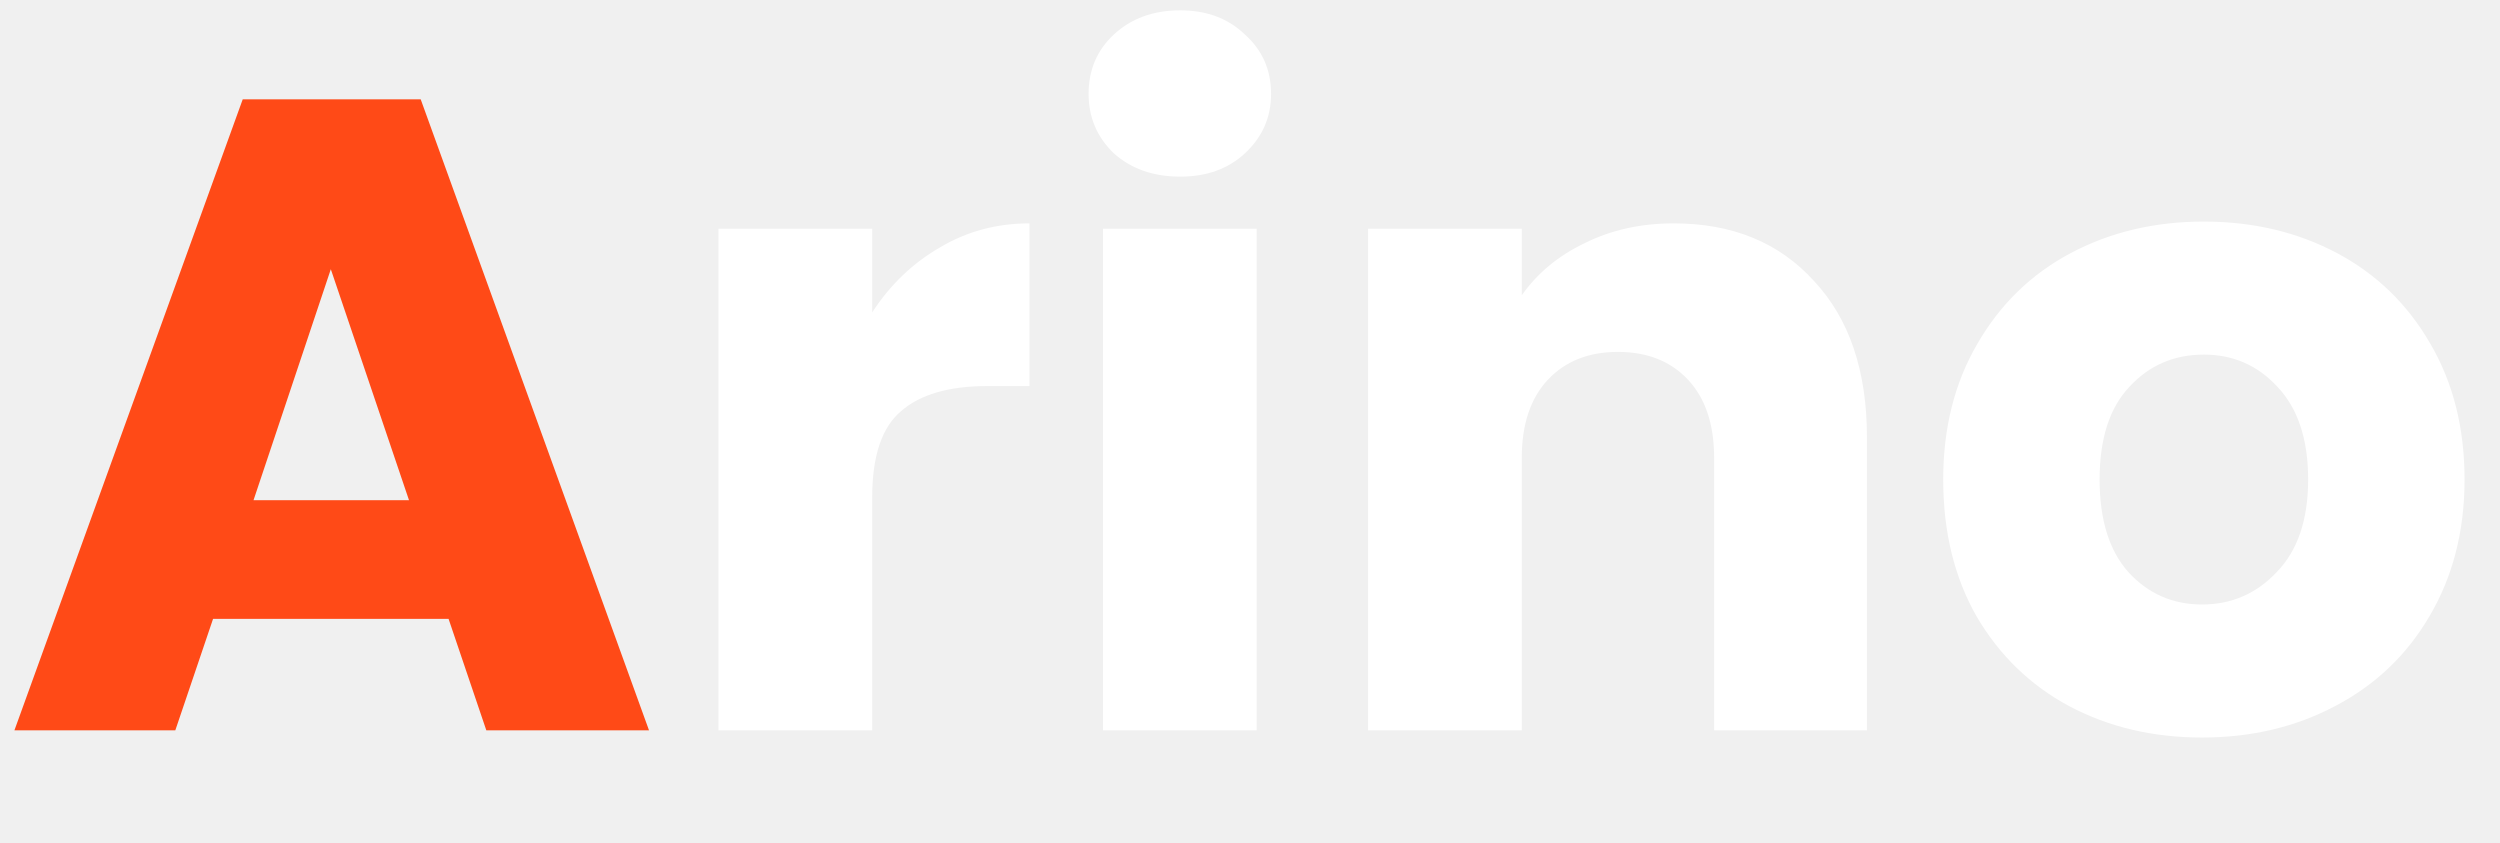
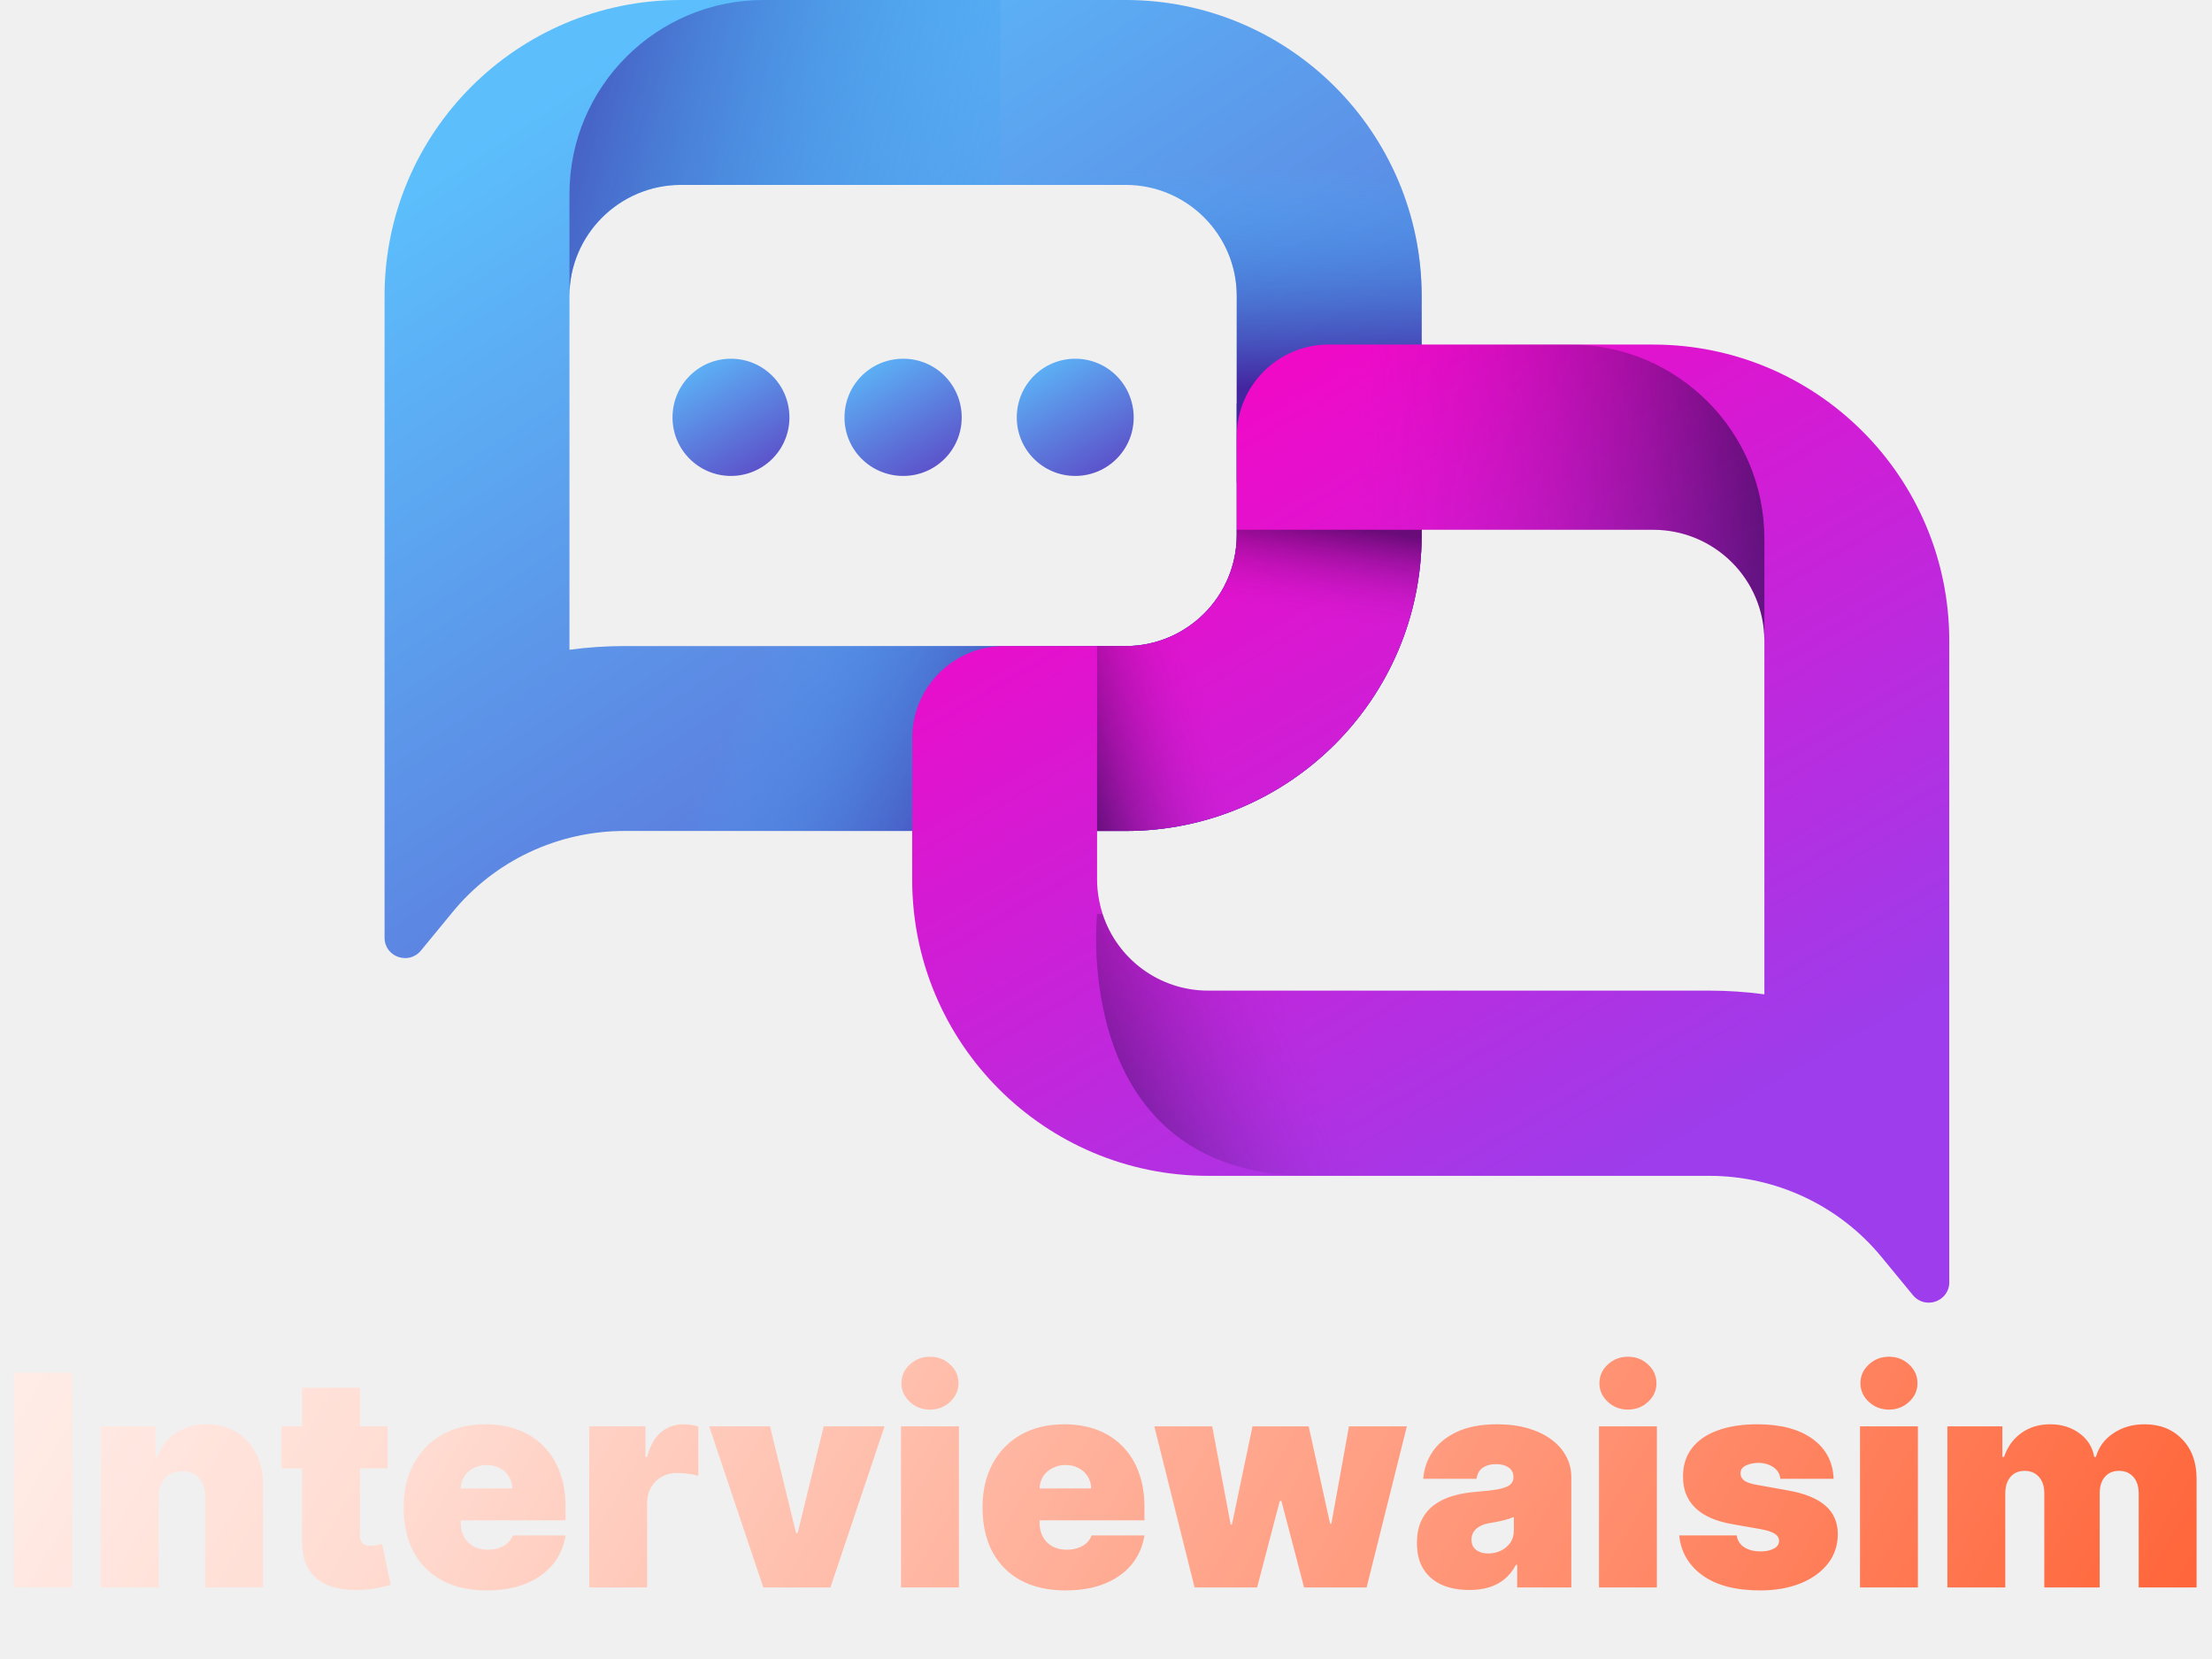
- <svg xmlns="http://www.w3.org/2000/svg" width="89" height="30" viewBox="0 0 89 30" fill="none">
-   <path d="M15.969 22.032H7.585L6.241 26H0.513L8.641 3.536H14.977L23.105 26H17.313L15.969 22.032ZM14.561 17.808L11.777 9.584L9.025 17.808H14.561Z" fill="#FF4A17" />
-   <path d="M31.05 11.12C31.69 10.139 32.49 9.371 33.45 8.816C34.41 8.24 35.477 7.952 36.65 7.952V13.744H35.146C33.781 13.744 32.757 14.043 32.074 14.64C31.392 15.216 31.05 16.24 31.05 17.712V26H25.578V8.144H31.05V11.12ZM42.018 6.288C41.058 6.288 40.269 6.011 39.65 5.456C39.053 4.88 38.754 4.176 38.754 3.344C38.754 2.491 39.053 1.787 39.65 1.232C40.269 0.656 41.058 0.368 42.018 0.368C42.957 0.368 43.725 0.656 44.322 1.232C44.941 1.787 45.25 2.491 45.25 3.344C45.25 4.176 44.941 4.88 44.322 5.456C43.725 6.011 42.957 6.288 42.018 6.288ZM44.738 8.144V26H39.266V8.144H44.738ZM59.583 7.952C61.674 7.952 63.338 8.635 64.575 10C65.834 11.344 66.463 13.2 66.463 15.568V26H61.023V16.304C61.023 15.109 60.714 14.181 60.095 13.52C59.477 12.859 58.645 12.528 57.599 12.528C56.554 12.528 55.722 12.859 55.103 13.52C54.485 14.181 54.175 15.109 54.175 16.304V26H48.703V8.144H54.175V10.512C54.73 9.723 55.477 9.104 56.415 8.656C57.354 8.187 58.41 7.952 59.583 7.952ZM78.394 26.256C76.645 26.256 75.066 25.883 73.658 25.136C72.271 24.389 71.173 23.323 70.362 21.936C69.573 20.549 69.178 18.928 69.178 17.072C69.178 15.237 69.583 13.627 70.394 12.24C71.205 10.832 72.314 9.755 73.722 9.008C75.13 8.261 76.709 7.888 78.458 7.888C80.207 7.888 81.786 8.261 83.194 9.008C84.602 9.755 85.711 10.832 86.522 12.24C87.333 13.627 87.738 15.237 87.738 17.072C87.738 18.907 87.322 20.528 86.49 21.936C85.679 23.323 84.559 24.389 83.13 25.136C81.722 25.883 80.143 26.256 78.394 26.256ZM78.394 21.52C79.439 21.52 80.325 21.136 81.05 20.368C81.797 19.6 82.17 18.501 82.17 17.072C82.17 15.643 81.807 14.544 81.082 13.776C80.378 13.008 79.503 12.624 78.458 12.624C77.391 12.624 76.506 13.008 75.802 13.776C75.098 14.523 74.746 15.621 74.746 17.072C74.746 18.501 75.087 19.6 75.77 20.368C76.474 21.136 77.349 21.52 78.394 21.52Z" fill="white" />
+ <svg xmlns="http://www.w3.org/2000/svg" width="719" height="539" viewBox="0 0 719 539" fill="none">
+   <path fill-rule="evenodd" clip-rule="evenodd" d="M221.2 0H365.9C419 0 462.1 43.1 462.1 96.2V173.9C462.1 227 419 270.1 365.9 270.1H203C181.3 270.1 160.7 279.8 147 296.6L136.8 309C132.8 313.8 125 311 125 304.8V96.2C125 43.1 168.1 0 221.2 0ZM185.1 211.2C191.033 210.4 197 210 203 210H365.9C385.8 210 402 193.8 402 173.9V96.2C402 76.3 385.8 60.1 365.9 60.1H221.3C201.4 60.1 185.1 76.3 185.1 96.2V211.2Z" fill="url(#paint0_linear_2_2)" />
+   <path d="M296.1 0H365.9C419 0 462.1 43.1 462.1 96.2V156.8H402V96.2C402 76.3 385.8 60.1 365.9 60.1H296.1V0Z" fill="url(#paint1_linear_2_2)" />
+   <path d="M185.1 131.1V211.2C191.033 210.4 197 210 203 210H365.9C385.8 210 402 193.8 402 173.9V131.1H462.1V173.9C462.1 227 419 270.1 365.9 270.1H203C181.3 270.1 160.7 279.8 147 296.6L136.8 309C132.8 313.8 125 311 125 304.8V131.1H185.1Z" fill="url(#paint2_linear_2_2)" />
+   <path fill-rule="evenodd" clip-rule="evenodd" d="M326.4 210H365.9C385.8 210 402 193.8 402 173.9V141.9C402 125.4 415.4 112 431.8 112H537.3C590.5 112 633.6 155.1 633.6 208.3V416.8C633.6 423 625.8 425.8 621.8 421L611.6 408.6C597.9 391.9 577.3 382.2 555.6 382.2C555.6 382.2 471.3 382.2 392.7 382.2C339.6 382.2 296.5 339.1 296.5 285.9V239.9C296.5 223.4 309.9 210 326.4 210ZM555.6 322C561.6 322 567.567 322.4 573.5 323.2V208.3C573.5 188.3 557.3 172.2 537.4 172.2H462.1V173.9C462.1 227 419 270.1 365.9 270.1H356.6V285.9C356.6 289.8 357.3 293.6 358.4 297.1C363.1 311.6 376.7 322 392.7 322H555.6Z" fill="url(#paint3_linear_2_2)" />
+   <path d="M185.1 63.1V96.2C185.1 76.3 201.4 60.1 221.3 60.1H325.2V0H248.2C213.4 0 185.1 28.2 185.1 63.1Z" fill="url(#paint4_linear_2_2)" />
+   <path style="mix-blend-mode:multiply" opacity="0.93" d="M573.5 175.1V208.2C573.5 188.3 557.3 172.2 537.3 172.2H433.4V112H510.4C545.2 112 573.5 140.2 573.5 175.1Z" fill="url(#paint5_linear_2_2)" />
+   <path style="mix-blend-mode:multiply" opacity="0.93" d="M356.6 210V270.1H365.9C419 270.1 462.1 227 462.1 173.9V172.2H402V173.9C402 193.8 385.8 210 365.9 210H356.6Z" fill="url(#paint6_linear_2_2)" />
+   <path style="mix-blend-mode:multiply" opacity="0.93" d="M356.6 210V270.1H365.9C419 270.1 462.1 227 462.1 173.9V172.2H402V173.9C402 193.8 385.8 210 365.9 210H356.6Z" fill="url(#paint7_linear_2_2)" />
+   <path style="mix-blend-mode:multiply" opacity="0.93" d="M426 382.2C504.6 382.2 532.6 382.2 532.6 382.2V322H392.7C376.7 322 363.1 311.6 358.4 297.1H356.6C356.6 297.1 347.5 382.2 426 382.2Z" fill="url(#paint8_linear_2_2)" />
+   <path d="M330.5 135.7C330.5 146.2 339 154.7 349.5 154.7C360 154.7 368.5 146.2 368.5 135.7C368.5 125.1 360 116.6 349.5 116.6C339 116.6 330.5 125.1 330.5 135.7Z" fill="url(#paint9_linear_2_2)" />
+   <path d="M274.5 135.7C274.5 146.2 283 154.7 293.6 154.7C304.1 154.7 312.6 146.2 312.6 135.7C312.6 125.1 304.1 116.6 293.6 116.6C283 116.6 274.5 125.1 274.5 135.7Z" fill="url(#paint10_linear_2_2)" />
+   <path d="M218.6 135.7C218.6 146.2 227.1 154.7 237.6 154.7C248.1 154.7 256.6 146.2 256.6 135.7C256.6 125.1 248.1 116.6 237.6 116.6C227.1 116.6 218.6 125.1 218.6 135.7Z" fill="url(#paint11_linear_2_2)" />
+   <path d="M23.454 446.182V516H4.5V446.182H23.454ZM51.528 486.545V516H32.71V463.636H50.574V473.591H51.119C52.256 470.273 54.256 467.67 57.119 465.784C60.006 463.898 63.369 462.955 67.21 462.955C70.915 462.955 74.131 463.807 76.858 465.511C79.608 467.193 81.733 469.511 83.233 472.466C84.756 475.42 85.506 478.795 85.483 482.591V516H66.665V486.545C66.688 483.955 66.028 481.92 64.688 480.443C63.369 478.966 61.528 478.227 59.165 478.227C57.619 478.227 56.267 478.568 55.108 479.25C53.972 479.909 53.097 480.864 52.483 482.114C51.869 483.341 51.551 484.818 51.528 486.545ZM126 463.636V477.273H91.5V463.636H126ZM98.182 451.091H117V499.159C117 499.886 117.125 500.5 117.375 501C117.625 501.477 118.011 501.841 118.534 502.091C119.057 502.318 119.727 502.432 120.545 502.432C121.114 502.432 121.773 502.364 122.523 502.227C123.295 502.091 123.864 501.977 124.227 501.886L126.955 515.114C126.114 515.364 124.909 515.67 123.341 516.034C121.795 516.398 119.955 516.636 117.818 516.75C113.5 516.977 109.875 516.534 106.943 515.42C104.011 514.284 101.807 512.5 100.33 510.068C98.852 507.636 98.136 504.591 98.182 500.932V451.091ZM158.207 516.955C152.616 516.955 147.798 515.886 143.753 513.75C139.73 511.591 136.628 508.5 134.446 504.477C132.287 500.432 131.207 495.591 131.207 489.955C131.207 484.545 132.298 479.818 134.48 475.773C136.662 471.727 139.741 468.58 143.719 466.33C147.696 464.08 152.389 462.955 157.798 462.955C161.753 462.955 165.332 463.568 168.537 464.795C171.741 466.023 174.48 467.807 176.753 470.148C179.026 472.466 180.776 475.284 182.003 478.602C183.23 481.92 183.844 485.659 183.844 489.818V494.182H137.071V483.818H166.526C166.503 482.318 166.116 481 165.366 479.864C164.639 478.705 163.651 477.807 162.401 477.17C161.173 476.511 159.776 476.182 158.207 476.182C156.685 476.182 155.287 476.511 154.014 477.17C152.741 477.807 151.719 478.693 150.946 479.83C150.196 480.966 149.798 482.295 149.753 483.818V495C149.753 496.682 150.105 498.182 150.81 499.5C151.514 500.818 152.526 501.852 153.844 502.602C155.162 503.352 156.753 503.727 158.616 503.727C159.912 503.727 161.094 503.545 162.162 503.182C163.253 502.818 164.185 502.295 164.957 501.614C165.73 500.909 166.298 500.068 166.662 499.091H183.844C183.253 502.727 181.855 505.886 179.651 508.568C177.446 511.227 174.526 513.295 170.889 514.773C167.276 516.227 163.048 516.955 158.207 516.955ZM191.523 516V463.636H209.795V473.591H210.341C211.295 469.909 212.807 467.216 214.875 465.511C216.966 463.807 219.409 462.955 222.205 462.955C223.023 462.955 223.83 463.023 224.625 463.159C225.443 463.273 226.227 463.443 226.977 463.67V479.727C226.045 479.409 224.898 479.17 223.534 479.011C222.17 478.852 221 478.773 220.023 478.773C218.182 478.773 216.523 479.193 215.045 480.034C213.591 480.852 212.443 482.011 211.602 483.511C210.761 484.989 210.341 486.727 210.341 488.727V516H191.523ZM287.514 463.636L269.923 516H248.105L230.514 463.636H250.287L258.741 498.273H259.287L267.741 463.636H287.514ZM292.866 516V463.636H311.685V516H292.866ZM302.276 458.182C299.73 458.182 297.548 457.341 295.73 455.659C293.912 453.977 293.003 451.955 293.003 449.591C293.003 447.227 293.912 445.205 295.73 443.523C297.548 441.841 299.73 441 302.276 441C304.844 441 307.026 441.841 308.821 443.523C310.639 445.205 311.548 447.227 311.548 449.591C311.548 451.955 310.639 453.977 308.821 455.659C307.026 457.341 304.844 458.182 302.276 458.182ZM346.364 516.955C340.773 516.955 335.955 515.886 331.909 513.75C327.886 511.591 324.784 508.5 322.602 504.477C320.443 500.432 319.364 495.591 319.364 489.955C319.364 484.545 320.455 479.818 322.636 475.773C324.818 471.727 327.898 468.58 331.875 466.33C335.852 464.08 340.545 462.955 345.955 462.955C349.909 462.955 353.489 463.568 356.693 464.795C359.898 466.023 362.636 467.807 364.909 470.148C367.182 472.466 368.932 475.284 370.159 478.602C371.386 481.92 372 485.659 372 489.818V494.182H325.227V483.818H354.682C354.659 482.318 354.273 481 353.523 479.864C352.795 478.705 351.807 477.807 350.557 477.17C349.33 476.511 347.932 476.182 346.364 476.182C344.841 476.182 343.443 476.511 342.17 477.17C340.898 477.807 339.875 478.693 339.102 479.83C338.352 480.966 337.955 482.295 337.909 483.818V495C337.909 496.682 338.261 498.182 338.966 499.5C339.67 500.818 340.682 501.852 342 502.602C343.318 503.352 344.909 503.727 346.773 503.727C348.068 503.727 349.25 503.545 350.318 503.182C351.409 502.818 352.341 502.295 353.114 501.614C353.886 500.909 354.455 500.068 354.818 499.091H372C371.409 502.727 370.011 505.886 367.807 508.568C365.602 511.227 362.682 513.295 359.045 514.773C355.432 516.227 351.205 516.955 346.364 516.955ZM388.295 516L375.205 463.636H394.023L400.023 495.545H400.432L407.114 463.636H425.386L432.341 495.273H432.75L438.477 463.636H457.295L444.205 516H423.886L416.523 487.909H415.977L408.614 516H388.295ZM477.614 516.818C474.273 516.818 471.318 516.273 468.75 515.182C466.205 514.068 464.205 512.386 462.75 510.136C461.295 507.886 460.568 505.023 460.568 501.545C460.568 498.682 461.057 496.239 462.034 494.216C463.011 492.17 464.375 490.5 466.125 489.205C467.875 487.909 469.909 486.92 472.227 486.239C474.568 485.557 477.091 485.114 479.795 484.909C482.727 484.682 485.08 484.409 486.852 484.091C488.648 483.75 489.943 483.284 490.739 482.693C491.534 482.08 491.932 481.273 491.932 480.273V480.136C491.932 478.773 491.409 477.727 490.364 477C489.318 476.273 487.977 475.909 486.341 475.909C484.545 475.909 483.08 476.307 481.943 477.102C480.83 477.875 480.159 479.068 479.932 480.682H462.614C462.841 477.5 463.852 474.568 465.648 471.886C467.466 469.182 470.114 467.023 473.591 465.409C477.068 463.773 481.409 462.955 486.614 462.955C490.364 462.955 493.727 463.398 496.705 464.284C499.682 465.148 502.216 466.364 504.307 467.932C506.398 469.477 507.989 471.295 509.08 473.386C510.193 475.455 510.75 477.705 510.75 480.136V516H493.159V508.636H492.75C491.705 510.591 490.432 512.17 488.932 513.375C487.455 514.58 485.761 515.455 483.852 516C481.966 516.545 479.886 516.818 477.614 516.818ZM483.75 504.955C485.182 504.955 486.523 504.659 487.773 504.068C489.045 503.477 490.08 502.625 490.875 501.511C491.67 500.398 492.068 499.045 492.068 497.455V493.091C491.568 493.295 491.034 493.489 490.466 493.67C489.92 493.852 489.33 494.023 488.693 494.182C488.08 494.341 487.42 494.489 486.716 494.625C486.034 494.761 485.318 494.886 484.568 495C483.114 495.227 481.92 495.602 480.989 496.125C480.08 496.625 479.398 497.25 478.943 498C478.511 498.727 478.295 499.545 478.295 500.455C478.295 501.909 478.807 503.023 479.83 503.795C480.852 504.568 482.159 504.955 483.75 504.955ZM519.741 516V463.636H538.56V516H519.741ZM529.151 458.182C526.605 458.182 524.423 457.341 522.605 455.659C520.787 453.977 519.878 451.955 519.878 449.591C519.878 447.227 520.787 445.205 522.605 443.523C524.423 441.841 526.605 441 529.151 441C531.719 441 533.901 441.841 535.696 443.523C537.514 445.205 538.423 447.227 538.423 449.591C538.423 451.955 537.514 453.977 535.696 455.659C533.901 457.341 531.719 458.182 529.151 458.182ZM596.011 480.682H578.693C578.602 479.614 578.227 478.693 577.568 477.92C576.909 477.148 576.057 476.557 575.011 476.148C573.989 475.716 572.852 475.5 571.602 475.5C569.989 475.5 568.602 475.795 567.443 476.386C566.284 476.977 565.716 477.818 565.739 478.909C565.716 479.682 566.045 480.398 566.727 481.057C567.432 481.716 568.784 482.227 570.784 482.591L581.42 484.5C586.784 485.477 590.773 487.125 593.386 489.443C596.023 491.739 597.352 494.818 597.375 498.682C597.352 502.409 596.239 505.648 594.034 508.398C591.852 511.125 588.864 513.239 585.068 514.739C581.295 516.216 576.989 516.955 572.148 516.955C564.148 516.955 557.886 515.318 553.364 512.045C548.864 508.773 546.352 504.455 545.83 499.091H564.511C564.761 500.75 565.58 502.034 566.966 502.943C568.375 503.83 570.148 504.273 572.284 504.273C574.011 504.273 575.432 503.977 576.545 503.386C577.682 502.795 578.261 501.955 578.284 500.864C578.261 499.864 577.761 499.068 576.784 498.477C575.83 497.886 574.33 497.409 572.284 497.045L563.011 495.409C557.67 494.477 553.67 492.705 551.011 490.091C548.352 487.477 547.034 484.114 547.057 480C547.034 476.364 547.989 473.284 549.92 470.761C551.875 468.216 554.659 466.284 558.273 464.966C561.909 463.625 566.216 462.955 571.193 462.955C578.761 462.955 584.727 464.523 589.091 467.659C593.477 470.795 595.784 475.136 596.011 480.682ZM604.585 516V463.636H623.403V516H604.585ZM613.994 458.182C611.449 458.182 609.267 457.341 607.449 455.659C605.631 453.977 604.722 451.955 604.722 449.591C604.722 447.227 605.631 445.205 607.449 443.523C609.267 441.841 611.449 441 613.994 441C616.563 441 618.744 441.841 620.54 443.523C622.358 445.205 623.267 447.227 623.267 449.591C623.267 451.955 622.358 453.977 620.54 455.659C618.744 457.341 616.563 458.182 613.994 458.182ZM632.991 516V463.636H650.855V473.591H651.401C652.491 470.318 654.355 467.727 656.991 465.818C659.628 463.909 662.764 462.955 666.401 462.955C670.082 462.955 673.253 463.932 675.912 465.886C678.571 467.818 680.173 470.386 680.719 473.591H681.264C682.151 470.386 684.037 467.818 686.923 465.886C689.81 463.932 693.196 462.955 697.082 462.955C702.105 462.955 706.173 464.568 709.287 467.795C712.423 471.023 713.991 475.318 713.991 480.682V516H695.173V485.455C695.173 483.159 694.594 481.364 693.435 480.068C692.276 478.75 690.719 478.091 688.764 478.091C686.832 478.091 685.298 478.75 684.162 480.068C683.048 481.364 682.491 483.159 682.491 485.455V516H664.491V485.455C664.491 483.159 663.912 481.364 662.753 480.068C661.594 478.75 660.037 478.091 658.082 478.091C656.787 478.091 655.673 478.386 654.741 478.977C653.81 479.568 653.082 480.42 652.56 481.534C652.06 482.625 651.81 483.932 651.81 485.455V516H632.991Z" fill="url(#paint12_linear_2_2)" />
+   <defs>
+     <linearGradient id="paint0_linear_2_2" x1="621.521" y1="277.058" x2="371.762" y2="-98.855" gradientUnits="userSpaceOnUse">
+       <stop stop-color="#5C43C3" />
+       <stop offset="1" stop-color="#5CBFFC" />
+     </linearGradient>
+     <linearGradient id="paint1_linear_2_2" x1="455.627" y1="124.681" x2="454.215" y2="54.07" gradientUnits="userSpaceOnUse">
+       <stop stop-color="#4425A0" />
+       <stop offset="1" stop-color="#36BDFF" stop-opacity="0" />
+     </linearGradient>
+     <linearGradient id="paint2_linear_2_2" x1="384.588" y1="150.663" x2="293.975" y2="109.196" gradientUnits="userSpaceOnUse">
+       <stop stop-color="#4425A0" />
+       <stop offset="1" stop-color="#36BDFF" stop-opacity="0" />
+     </linearGradient>
+     <linearGradient id="paint3_linear_2_2" x1="185.595" y1="189.96" x2="355.813" y2="483.113" gradientUnits="userSpaceOnUse">
+       <stop offset="0.009" stop-color="#FF00C1" />
+       <stop offset="1" stop-color="#9D3DEB" />
+     </linearGradient>
+     <linearGradient id="paint4_linear_2_2" x1="129.896" y1="67.721" x2="331.303" y2="129.954" gradientUnits="userSpaceOnUse">
+       <stop stop-color="#4425A0" />
+       <stop offset="1" stop-color="#36BDFF" stop-opacity="0" />
+     </linearGradient>
+     <linearGradient id="paint5_linear_2_2" x1="438.584" y1="214.81" x2="575.872" y2="205.602" gradientUnits="userSpaceOnUse">
+       <stop stop-color="white" stop-opacity="0" />
+       <stop offset="1" stop-color="#727D8D" />
+     </linearGradient>
+     <linearGradient id="paint6_linear_2_2" x1="377.044" y1="168.505" x2="331.163" y2="181.25" gradientUnits="userSpaceOnUse">
+       <stop stop-color="white" stop-opacity="0" />
+       <stop offset="1" stop-color="#727D8D" />
+     </linearGradient>
+     <linearGradient id="paint7_linear_2_2" x1="463.941" y1="207.584" x2="468.552" y2="175.772" gradientUnits="userSpaceOnUse">
+       <stop stop-color="white" stop-opacity="0" />
+       <stop offset="1" stop-color="#727D8D" />
+     </linearGradient>
+     <linearGradient id="paint8_linear_2_2" x1="414.863" y1="300.761" x2="337.907" y2="331.758" gradientUnits="userSpaceOnUse">
+       <stop stop-color="white" stop-opacity="0" />
+       <stop offset="1" stop-color="#727D8D" />
+     </linearGradient>
+     <linearGradient id="paint9_linear_2_2" x1="385.032" y1="145.175" x2="359.021" y2="100.123" gradientUnits="userSpaceOnUse">
+       <stop stop-color="#5C43C3" />
+       <stop offset="1" stop-color="#5CBFFC" />
+     </linearGradient>
+     <linearGradient id="paint10_linear_2_2" x1="329.085" y1="145.175" x2="303.074" y2="100.123" gradientUnits="userSpaceOnUse">
+       <stop stop-color="#5C43C3" />
+       <stop offset="1" stop-color="#5CBFFC" />
+     </linearGradient>
+     <linearGradient id="paint11_linear_2_2" x1="273.139" y1="145.175" x2="247.128" y2="100.123" gradientUnits="userSpaceOnUse">
+       <stop stop-color="#5C43C3" />
+       <stop offset="1" stop-color="#5CBFFC" />
+     </linearGradient>
+     <linearGradient id="paint12_linear_2_2" x1="3.43847e-06" y1="257" x2="744.5" y2="696.5" gradientUnits="userSpaceOnUse">
+       <stop stop-color="#FFFAF9" />
+       <stop offset="0.261" stop-color="#FFDCD2" />
+       <stop offset="1" stop-color="#FF4A17" />
+     </linearGradient>
+   </defs>
</svg>
